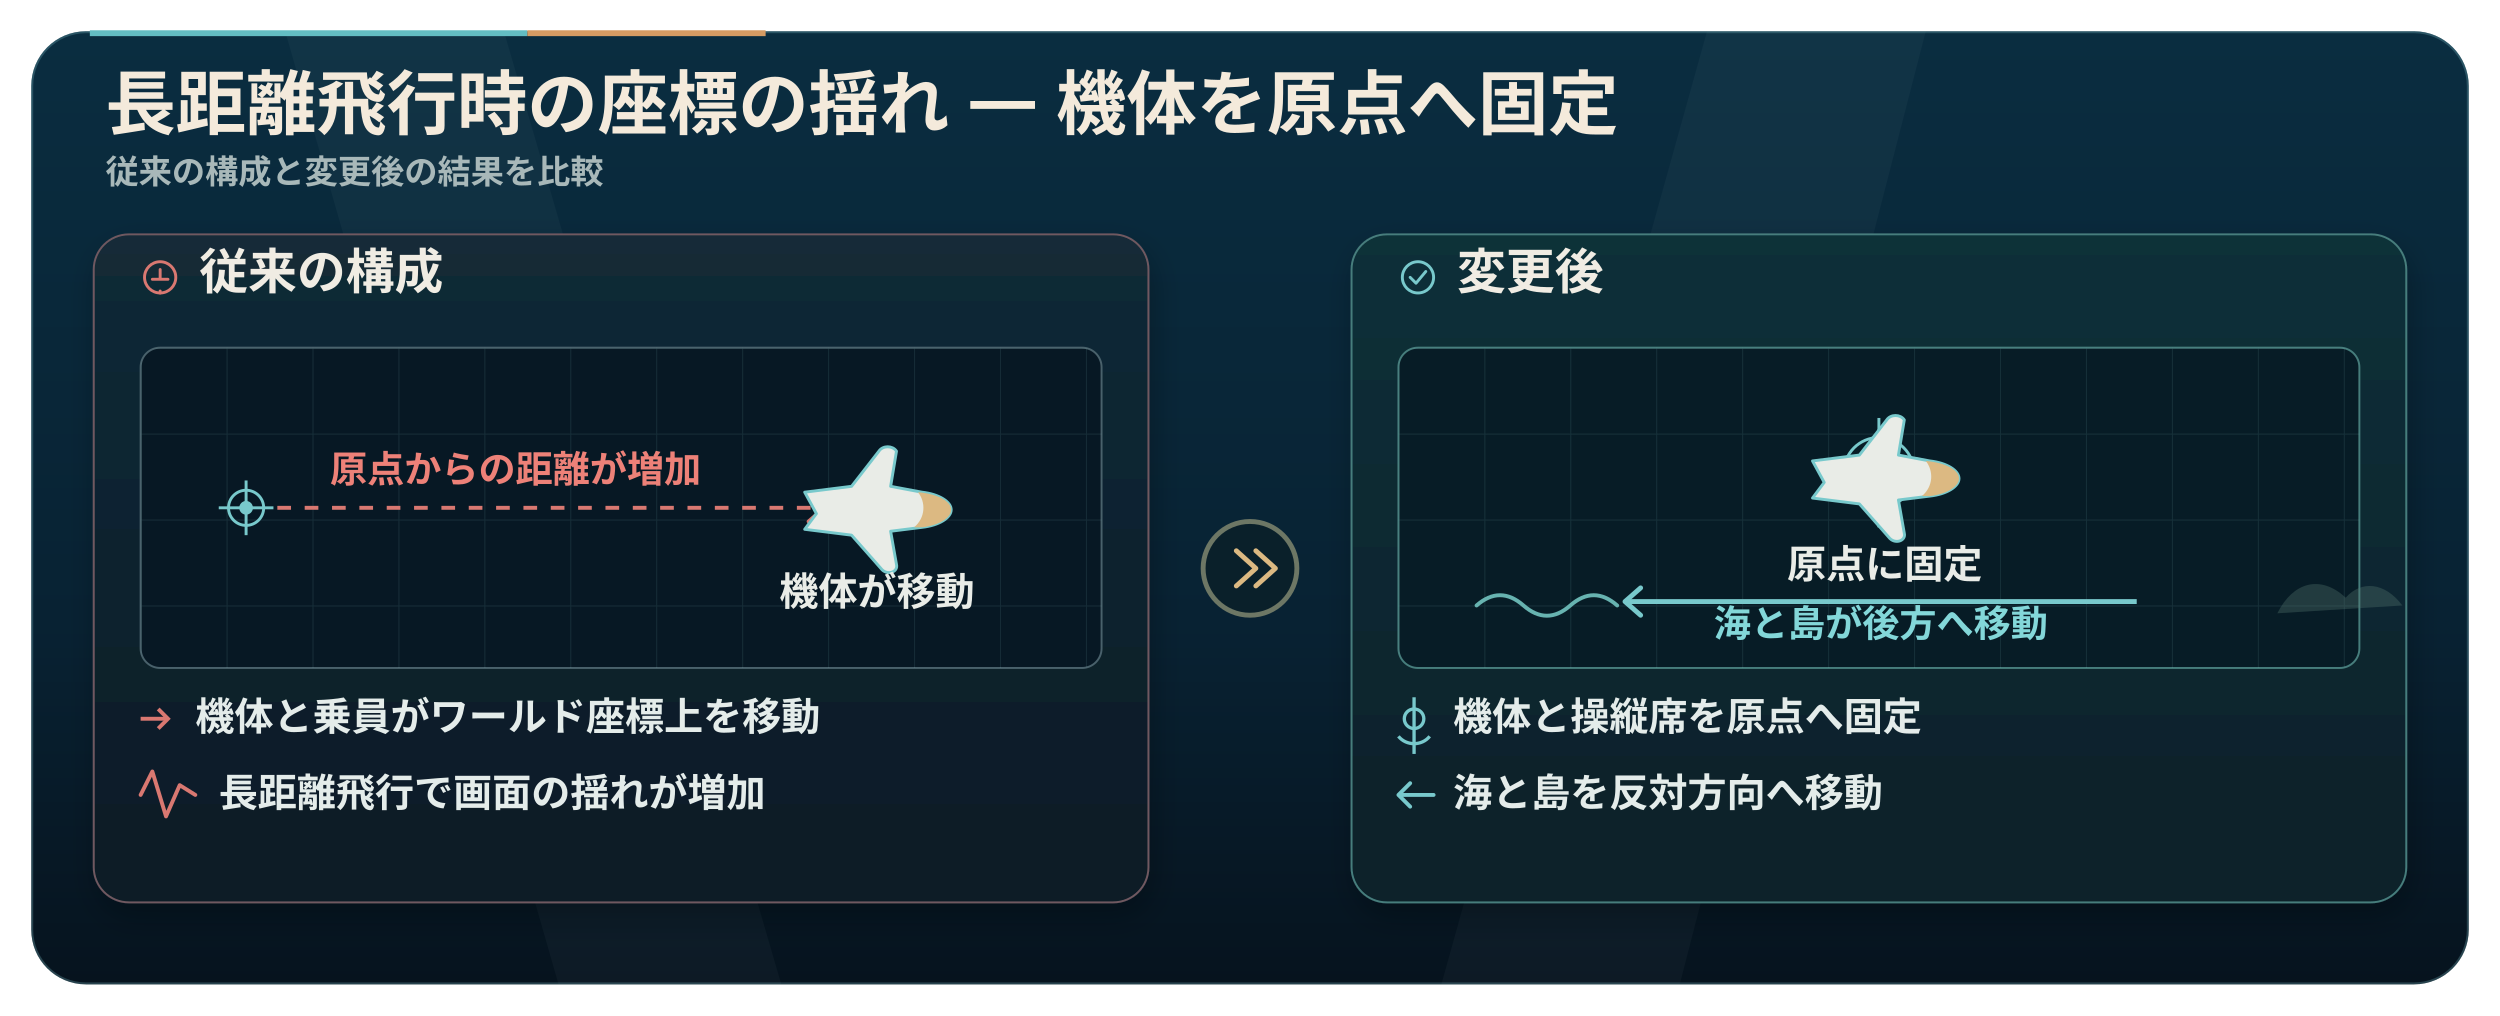
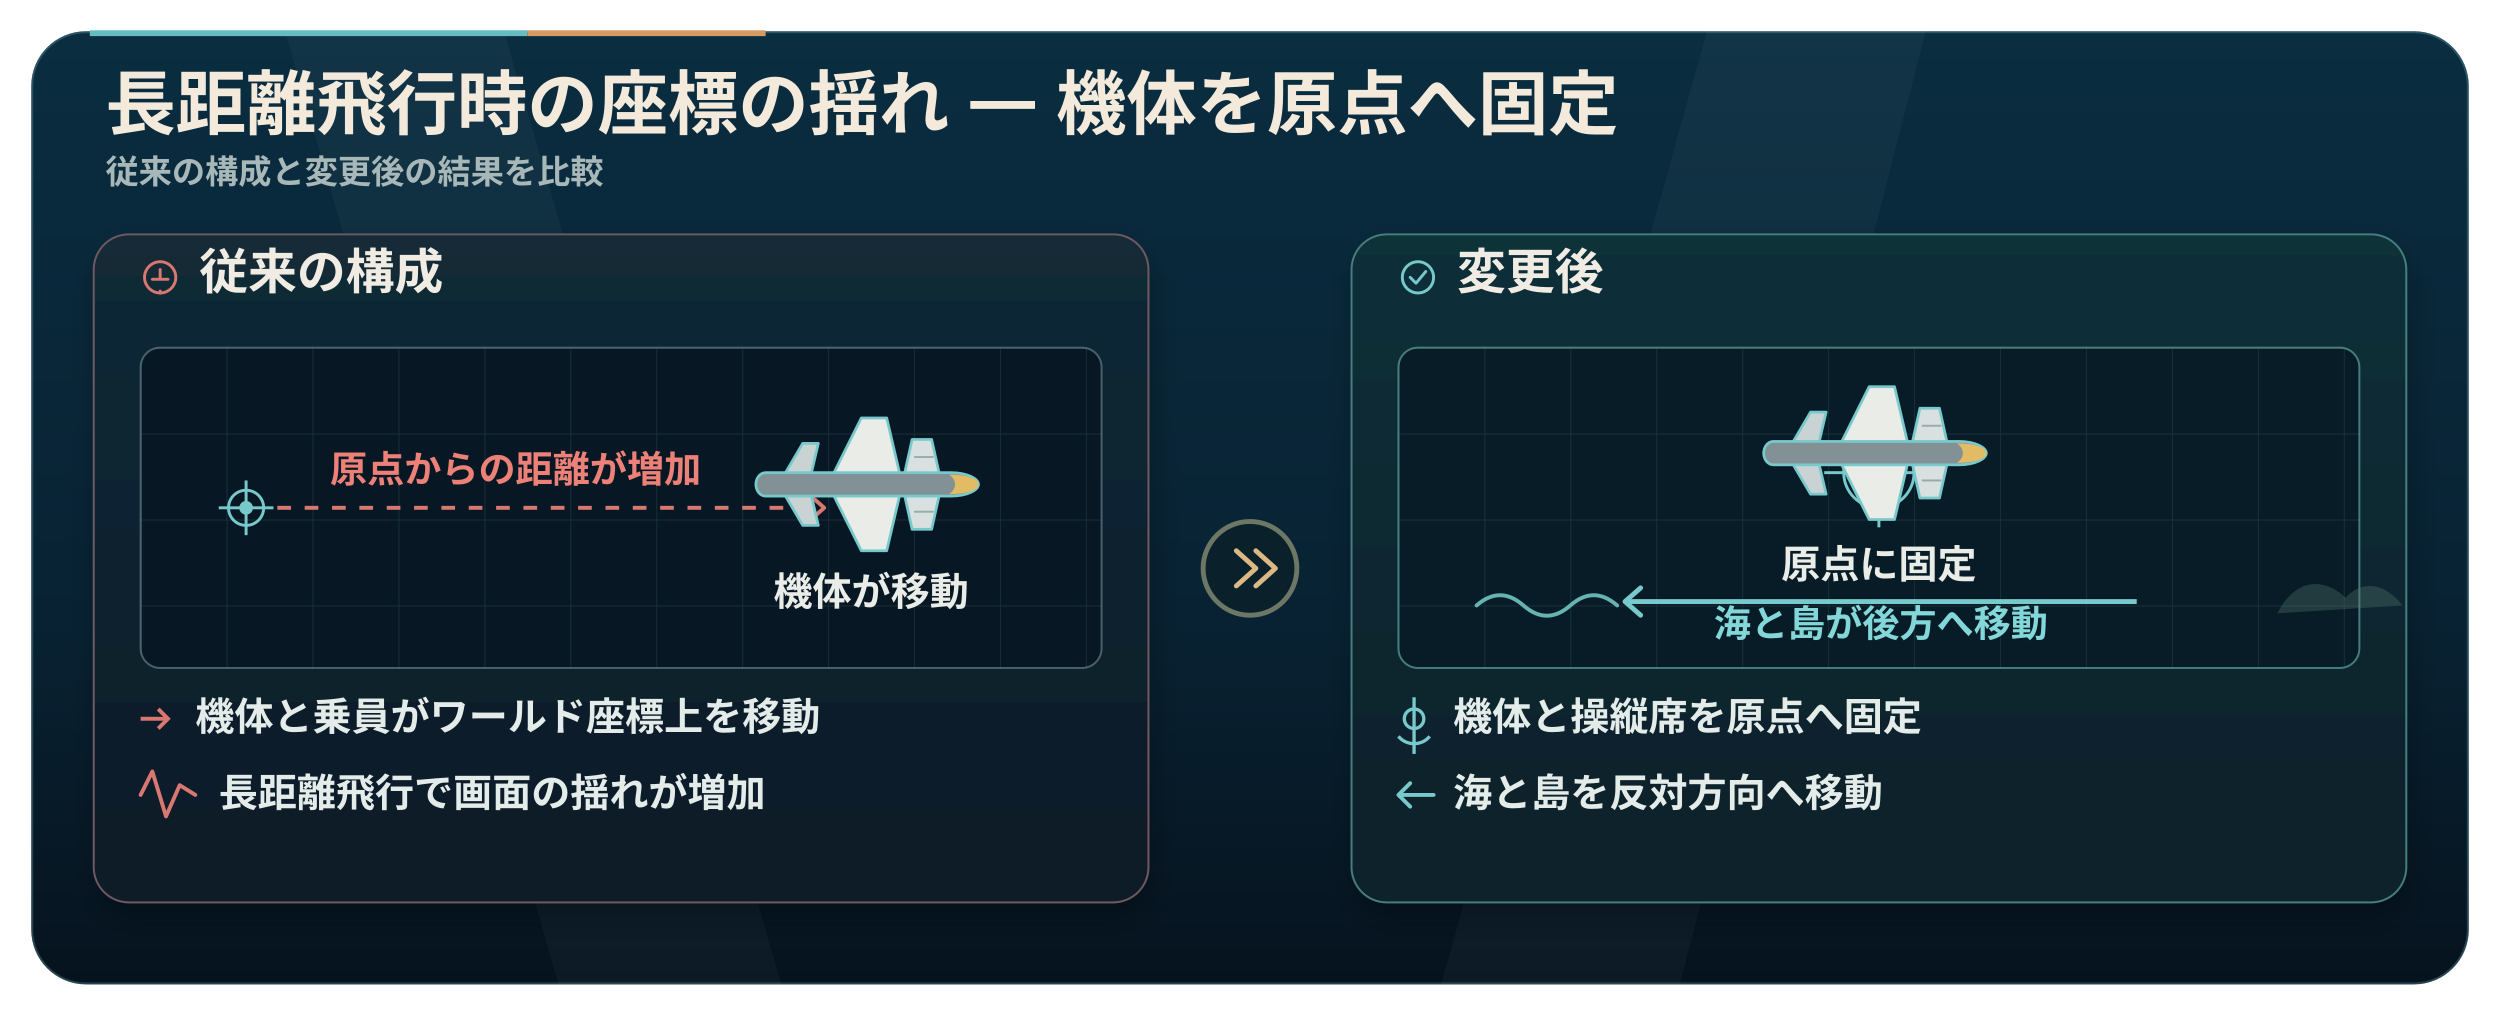
<svg xmlns="http://www.w3.org/2000/svg" width="1280" height="520" viewBox="0 0 1280 520" role="img" aria-labelledby="title desc">
  <defs>
    <linearGradient id="background" x1="0" y1="0" x2="0" y2="1">
      <stop stop-color="#0a2d40" />
      <stop offset=".62" stop-color="#082233" />
      <stop offset="1" stop-color="#06131e" />
    </linearGradient>
    <linearGradient id="beforeCard" x1="0" y1="0" x2="0" y2="1">
      <stop stop-color="#122a37" />
      <stop offset="1" stop-color="#0a1b26" />
    </linearGradient>
    <linearGradient id="afterCard" x1="0" y1="0" x2="0" y2="1">
      <stop stop-color="#0c3039" />
      <stop offset="1" stop-color="#082029" />
    </linearGradient>
    <pattern id="grid" width="44" height="44" patternUnits="userSpaceOnUse">
      <path d="M44 0H0V44" fill="none" stroke="#8fd4d7" stroke-opacity=".11" />
    </pattern>
    <filter id="shadow" x="-15%" y="-15%" width="130%" height="140%">
      <feDropShadow dy="7" stdDeviation="8" flood-color="#000" flood-opacity=".26" />
    </filter>
    <style>
      text{font-family:"Noto Sans JP","Yu Gothic UI","Segoe UI",sans-serif}
      .title{fill:#f4eadb;font-size:36px;font-weight:700}.sub{fill:#a8b8b9;font-size:17px;font-weight:600}
      .cardTitle{fill:#f0ece3;font-size:25px;font-weight:700}.label{fill:#e9ece7;font-size:20px;font-weight:650}
      .muted{fill:#aebbbc;font-size:18px;font-weight:550}.danger{fill:#ed8178;font-size:19px;font-weight:650}
      .accent{fill:#83d7d9;font-size:19px;font-weight:650}.fact{fill:#e4ecea;font-size:20px;font-weight:600}
    </style>
+     <g id="ekranoplanTop" stroke="#78c9cc" stroke-width="1.4" stroke-linejoin="round">
+       <path d="M-45-4L-35-21H-27L-31-4-20-3V3L-31 4-27 21H-35L-45 4Z" fill="#c9d3d4" />
+       <path d="M-20-4L-5-34H8L15-4 25-3V3L15 4 8 34H-5L-20 4Z" fill="#e9ece7" />
+       <path d="M17-5L21-23H31L35-5V5L31 23H21L17 5Z" fill="#d9e1e0" />
+       <path d="M22-14H32M20-5H35M20 5H35M22 14H32" fill="none" stroke="#81989b" stroke-width="1" opacity=".75" />
+       <path d="M-54-6H41C49-6 55-3 55 0S49 6 41 6H-54C-57 6-59 3-59 0S-57-6-54-6Z" fill="#829196" />
+       <path d="M40-5C49-5 55-3 55 0S49 5 40 5C44 2 44-2 40-5Z" fill="#e2bb65" stroke="none" />
+     </g>
  </defs>
  <rect x="16" y="16" width="1248" height="488" rx="28" fill="url(#background)" />
  <path d="M146 16h112l142 488H286zM874 16h112l-126 488H738z" fill="#d1f7f4" fill-opacity=".035" />
  <rect x="16.5" y="16.5" width="1247" height="487" rx="27.5" fill="none" stroke="#73aeb9" stroke-opacity=".31" />
  <path d="M46 17H270" stroke="#63bdc3" stroke-width="3" />
  <path d="M270 17H392" stroke="#d59b63" stroke-width="3" />
  <text x="54" y="66" class="title">長距離飛行時の座標の揺れ — 機体を原点へ固定</text>
  <text x="54" y="94" class="sub">従来の構成と変更後の結果を比較</text>
  <g filter="url(#shadow)">
    <rect x="48" y="120" width="540" height="342" rx="18" fill="url(#beforeCard)" stroke="#6f5960" />
    <rect x="692" y="120" width="540" height="342" rx="18" fill="url(#afterCard)" stroke="#467d7c" />
  </g>
  <g transform="translate(72 148)">
    <circle cx="10" cy="-6" r="8" fill="none" stroke="#d97871" stroke-width="1.5" />
    <path d="M10-10v5M10 1v1M6-5h8" fill="none" stroke="#d97871" stroke-width="1.5" stroke-linecap="round" />
    <text x="30" y="0" class="cardTitle">従来の構成</text>
  </g>
  <g transform="translate(716 148)">
    <circle cx="10" cy="-6" r="8" fill="none" stroke="#78c9cc" stroke-width="1.5" />
    <path d="M6-6l3 3 5-6" fill="none" stroke="#78c9cc" stroke-width="1.5" stroke-linecap="round" stroke-linejoin="round" />
    <text x="30" y="0" class="cardTitle">変更後</text>
  </g>
  <g transform="translate(72 178)">
    <rect width="492" height="164" rx="10" fill="#071824" stroke="#49616b" />
    <rect width="492" height="164" rx="10" fill="url(#grid)" />
    <g transform="translate(54 82)" fill="none" stroke="#78c9cc" stroke-width="1.5">
      <circle r="9" />
      <path d="M-14 0h28M0-14v28" />
    </g>
    <circle cx="54" cy="82" r="3.5" fill="#78c9cc" />
    <path d="M70 82H350" fill="none" stroke="#d97871" stroke-width="2" stroke-dasharray="7 7" />
    <path d="M342 75l8 7-8 7" fill="none" stroke="#d97871" stroke-width="2" stroke-linecap="round" stroke-linejoin="round" />
    <text x="192" y="69" class="danger" text-anchor="middle">原点からの距離が増加</text>
    <g transform="translate(374 70)">
-       <path d="M-34 4L-10 1 4-17C6-20 11-20 13-17L10 1 26 4C35 5 41 9 41 13S35 21 26 22L10 24 13 41C14 45 8 47 5 43L-10 26-34 23-28 15Z" fill="#e9ece7" stroke="#78c9cc" stroke-width="1.5" stroke-linejoin="round" />
-       <path d="M24 4C35 5 41 9 41 13S35 21 26 22H22C28 17 28 9 24 4Z" fill="#dcb982" />
-       <text x="3" y="62" class="label" text-anchor="middle">機体が移動</text>
+       <use href="#ekranoplanTop" />
+       <text x="0" y="62" class="label" text-anchor="middle">機体が移動</text>
    </g>
  </g>
  <g transform="translate(72 368)">
    <path d="M0 0h14" stroke="#d97871" stroke-width="2" />
    <path d="M9-5l5 5-5 5" fill="none" stroke="#d97871" stroke-width="2" />
    <text x="28" y="6" class="fact">機体と乗員がワールド座標上を移動</text>
    <path d="M0 39l6-12 7 23 7-16 8 5" fill="none" stroke="#d97871" stroke-width="2" stroke-linecap="round" stroke-linejoin="round" />
    <text x="40" y="45" class="fact">長距離飛行で画面の揺れが増加</text>
  </g>
  <g transform="translate(716 178)">
    <rect width="492" height="164" rx="10" fill="#071c26" stroke="#467d7c" />
    <rect width="492" height="164" rx="10" fill="url(#grid)" />
    <g transform="translate(246 64)" fill="none" stroke="#78c9cc" stroke-width="1.5">
      <circle r="18" />
      <path d="M-28 0h56M0-28v56" />
    </g>
    <circle cx="246" cy="64" r="4" fill="#dcb982" />
    <g transform="translate(246 54)">
-       <path d="M-34 4L-10 1 4-17C6-20 11-20 13-17L10 1 26 4C35 5 41 9 41 13S35 21 26 22L10 24 13 41C14 45 8 47 5 43L-10 26-34 23-28 15Z" fill="#e9ece7" stroke="#78c9cc" stroke-width="1.5" stroke-linejoin="round" />
-       <path d="M24 4C35 5 41 9 41 13S35 21 26 22H22C28 17 28 9 24 4Z" fill="#dcb982" />
-       <text x="3" y="64" class="label" text-anchor="middle">原点に固定</text>
+       <use href="#ekranoplanTop" />
+       <text x="0" y="64" class="label" text-anchor="middle">原点に固定</text>
    </g>
    <g transform="translate(40 132)" fill="none" stroke="#67b3b0" stroke-width="2" stroke-linecap="round">
      <path d="M0 0c8-7 16-7 24 0s16 7 24 0 16-7 24 0" />
      <path d="M410 4c8-16 22-20 35-8 8-9 20-8 29 4z" fill="#577b72" fill-opacity=".34" stroke="none" />
    </g>
    <path d="M378 130H116" fill="none" stroke="#78c9cc" stroke-width="2.5" />
    <path d="M124 123l-8 7 8 7" fill="none" stroke="#78c9cc" stroke-width="2.5" stroke-linecap="round" stroke-linejoin="round" />
    <text x="247" y="148" class="accent" text-anchor="middle">海と島が後方へ移動</text>
  </g>
  <g transform="translate(716 368)">
    <g fill="none" stroke="#78c9cc" stroke-width="1.7">
      <circle cx="8" cy="0" r="5" />
      <path d="M8-11v29M0 9c4 5 12 5 16 0" />
    </g>
    <text x="28" y="6" class="fact">機体と操縦席を原点へ固定</text>
    <path d="M18 39H0M6 33l-6 6 6 6" fill="none" stroke="#78c9cc" stroke-width="2" stroke-linecap="round" stroke-linejoin="round" />
    <text x="28" y="45" class="fact">海と島を反対方向へ移動</text>
  </g>
  <g transform="translate(640 291)" fill="none" stroke="#dcb982" stroke-width="2.5" stroke-linecap="round" stroke-linejoin="round">
    <circle r="24" fill="#0a202a" stroke="#6d7765" />
    <path d="M-7-9l10 9-10 9M3-9l10 9-10 9" />
  </g>
</svg>
